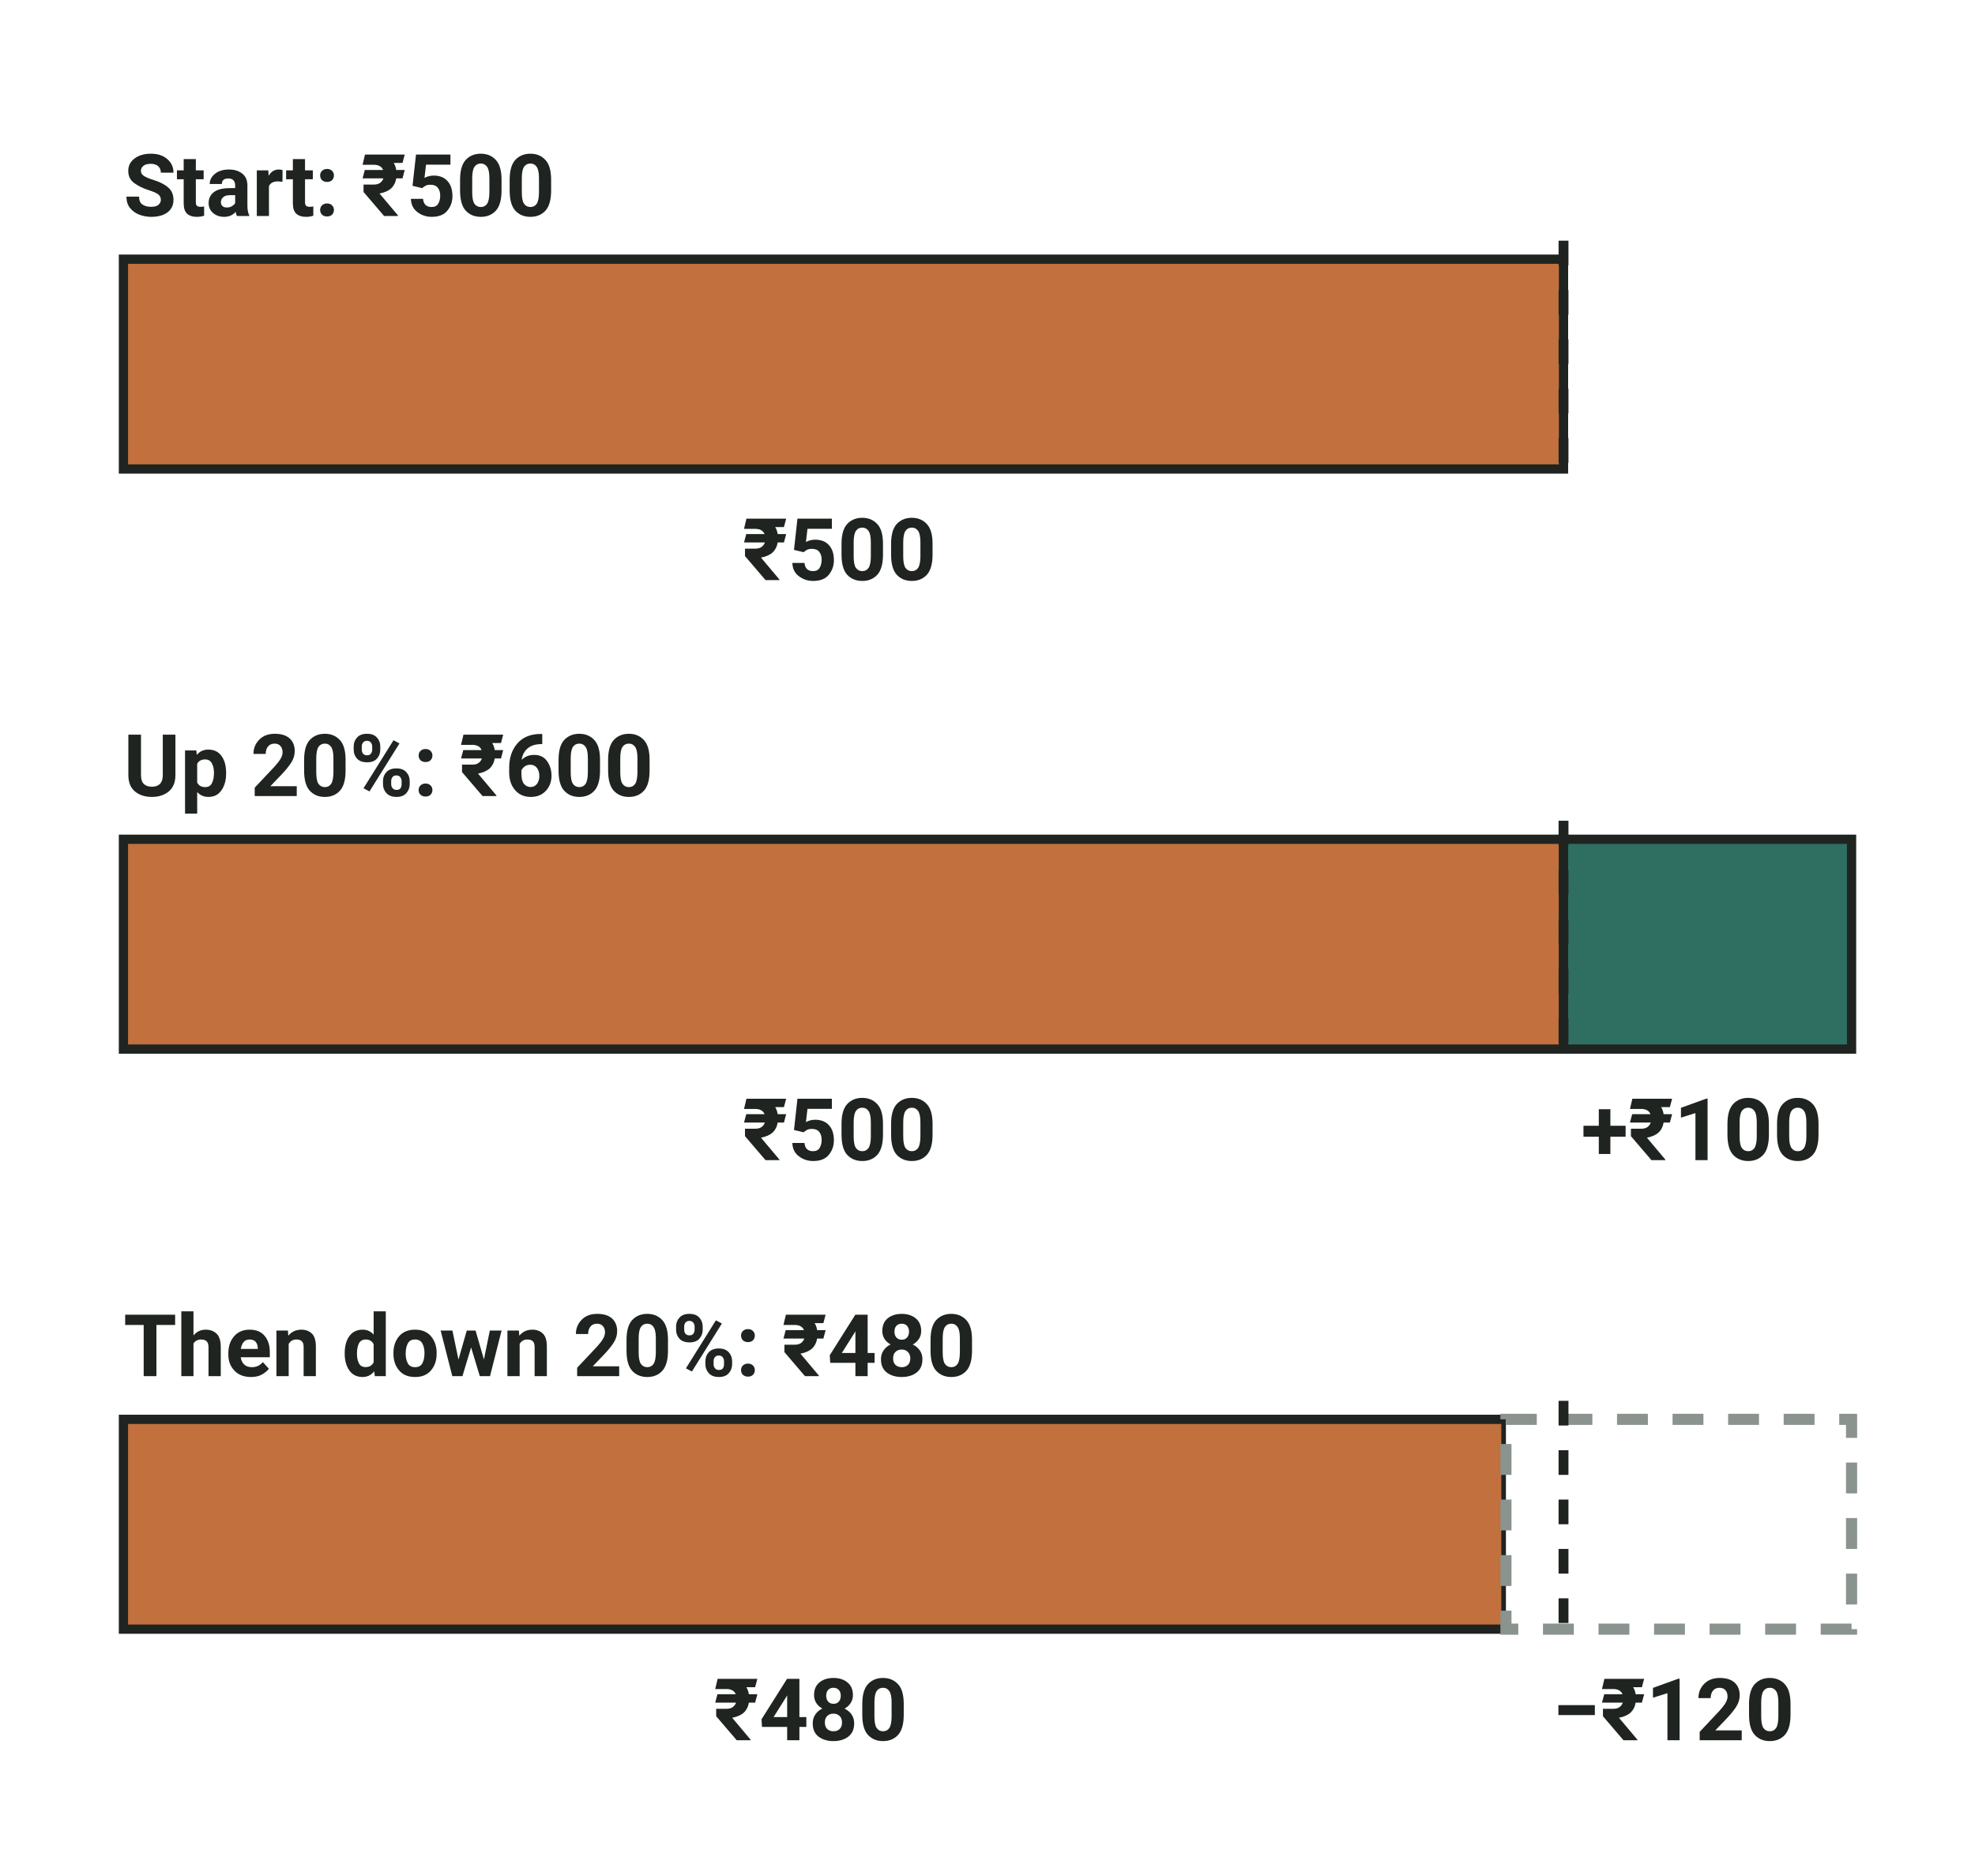
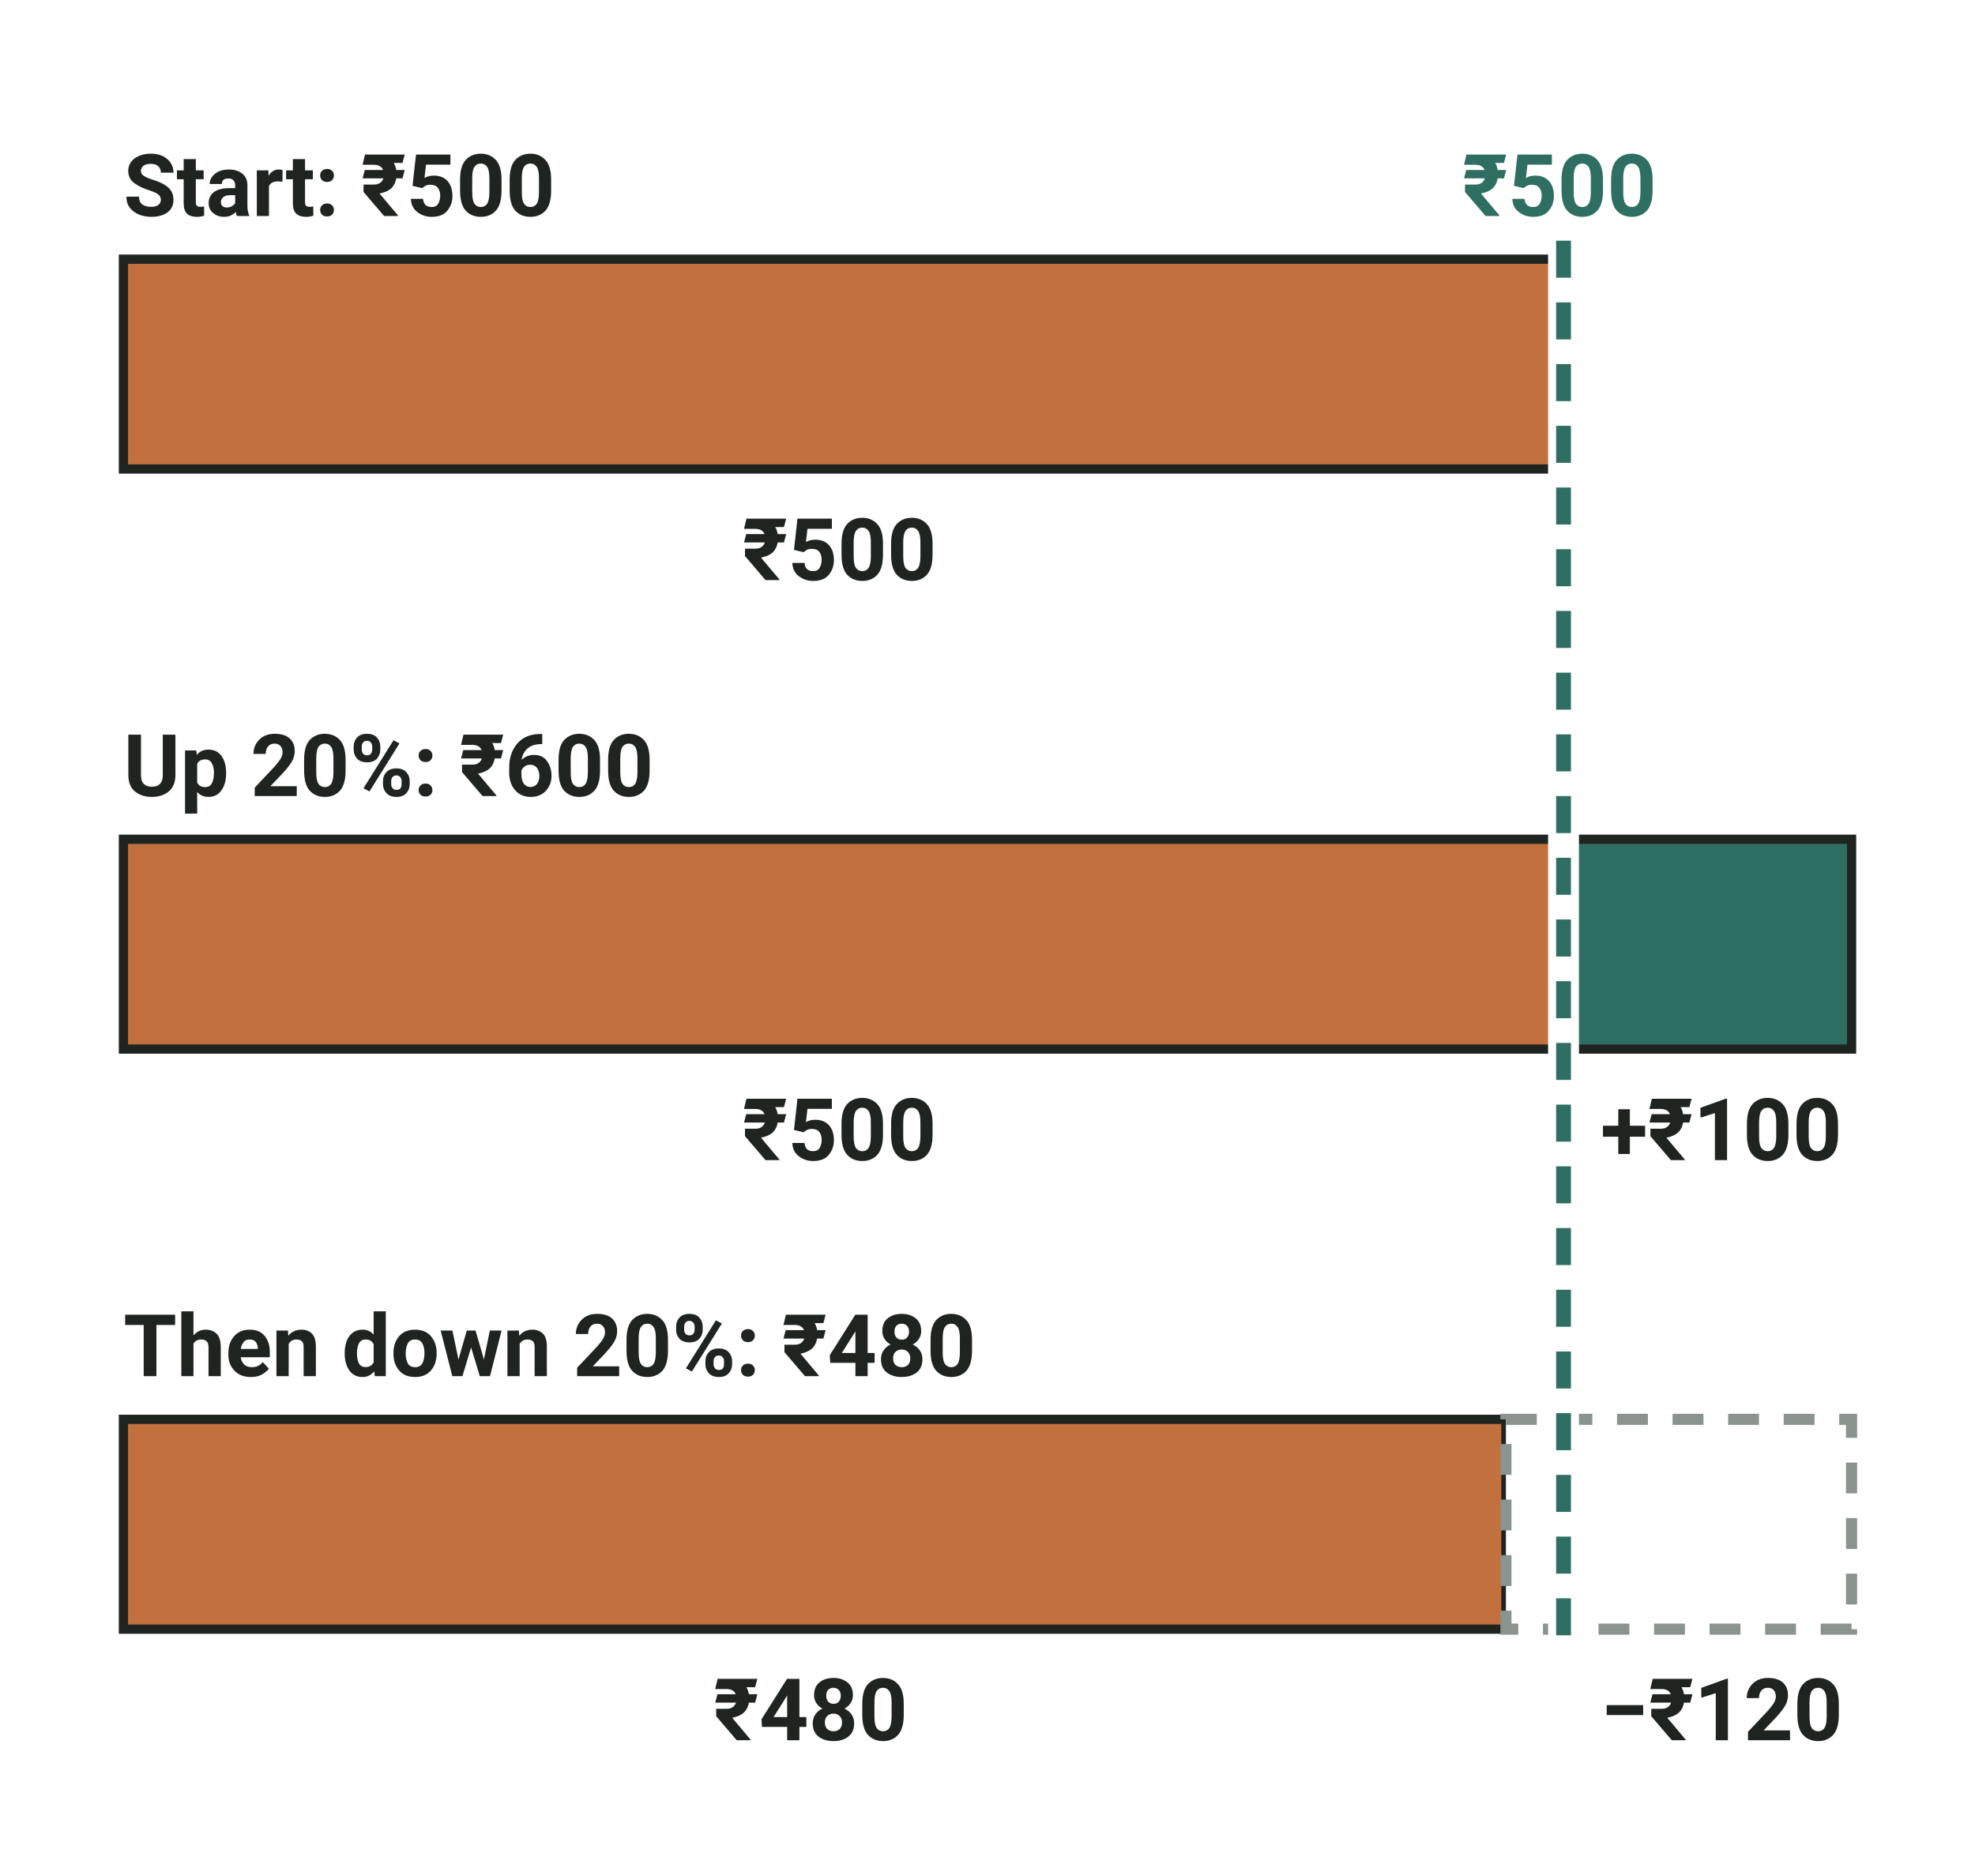
<svg xmlns="http://www.w3.org/2000/svg" viewBox="0 0 320 304" role="img" aria-label="₹500 up 20% is ₹600, then down 20% is ₹480, short of ₹500" style="font-family:system-ui,-apple-system,Segoe UI,Roboto,sans-serif">
  <rect x="20" y="42" width="233.33" height="34" style="fill:var(--viz-fill,#C2703D);stroke:var(--viz-stroke,#1F2421);stroke-width:1.5" />
  <rect x="20" y="136" width="233.33" height="34" style="fill:var(--viz-fill,#C2703D);stroke:var(--viz-stroke,#1F2421);stroke-width:1.5" />
  <rect x="253.33" y="136" width="46.67" height="34" style="fill:var(--viz-point,#2F6F62);stroke:var(--viz-stroke,#1F2421);stroke-width:1.5" />
  <rect x="20" y="230" width="224" height="34" style="fill:var(--viz-fill,#C2703D);stroke:var(--viz-stroke,#1F2421);stroke-width:1.5" />
  <rect x="244" y="230" width="56" height="34" style="fill:var(--viz-empty,#FFFFFF);stroke:var(--viz-muted,#8A938D);stroke-width:1.8;stroke-dasharray:5 4" />
-   <line x1="253.33" y1="39" x2="253.33" y2="79" style="stroke:var(--viz-text,#1F2421);stroke-width:1.6;stroke-dasharray:4 4" />
-   <line x1="253.33" y1="133" x2="253.33" y2="173" style="stroke:var(--viz-text,#1F2421);stroke-width:1.6;stroke-dasharray:4 4" />
-   <line x1="253.33" y1="227" x2="253.33" y2="267" style="stroke:var(--viz-text,#1F2421);stroke-width:1.6;stroke-dasharray:4 4" />
+   <line x1="253.33" y1="39" x2="253.33" y2="267" style="stroke:var(--viz-empty,#FFFFFF);stroke-width:5" />
+   <line x1="253.33" y1="39" x2="253.33" y2="267" style="stroke:var(--viz-point,#2F6F62);stroke-width:2.4;stroke-dasharray:6 4" />
  <text x="20" y="35" font-size="14" text-anchor="start" font-weight="700" style="fill:var(--viz-text,#1F2421)">Start: ₹500</text>
  <text x="120.27" y="94" font-size="14" text-anchor="start" font-weight="600" style="fill:var(--viz-text,#1F2421)">₹500</text>
  <text x="20" y="129" font-size="14" text-anchor="start" font-weight="700" style="fill:var(--viz-text,#1F2421)">Up 20%: ₹600</text>
  <text x="120.27" y="188" font-size="14" text-anchor="start" font-weight="600" style="fill:var(--viz-text,#1F2421)">₹500</text>
-   <text x="256.17" y="188" font-size="14" text-anchor="start" font-weight="600" style="fill:var(--viz-text,#1F2421)">+₹100</text>
+   <text x="259.33" y="188" font-size="14" text-anchor="start" font-weight="600" style="fill:var(--viz-text,#1F2421)">+₹100</text>
  <text x="20" y="223" font-size="14" text-anchor="start" font-weight="700" style="fill:var(--viz-text,#1F2421)">Then down 20%: ₹480</text>
  <text x="115.6" y="282" font-size="14" text-anchor="start" font-weight="600" style="fill:var(--viz-text,#1F2421)">₹480</text>
-   <text x="251.5" y="282" font-size="14" text-anchor="start" font-weight="600" style="fill:var(--viz-text,#1F2421)">−₹120</text>
+   <text x="259.33" y="282" font-size="14" text-anchor="start" font-weight="600" style="fill:var(--viz-text,#1F2421)">−₹120</text>
+   <text x="236.93" y="35" font-size="14" text-anchor="start" font-weight="700" style="fill:var(--viz-point,#2F6F62)">₹500</text>
</svg>
